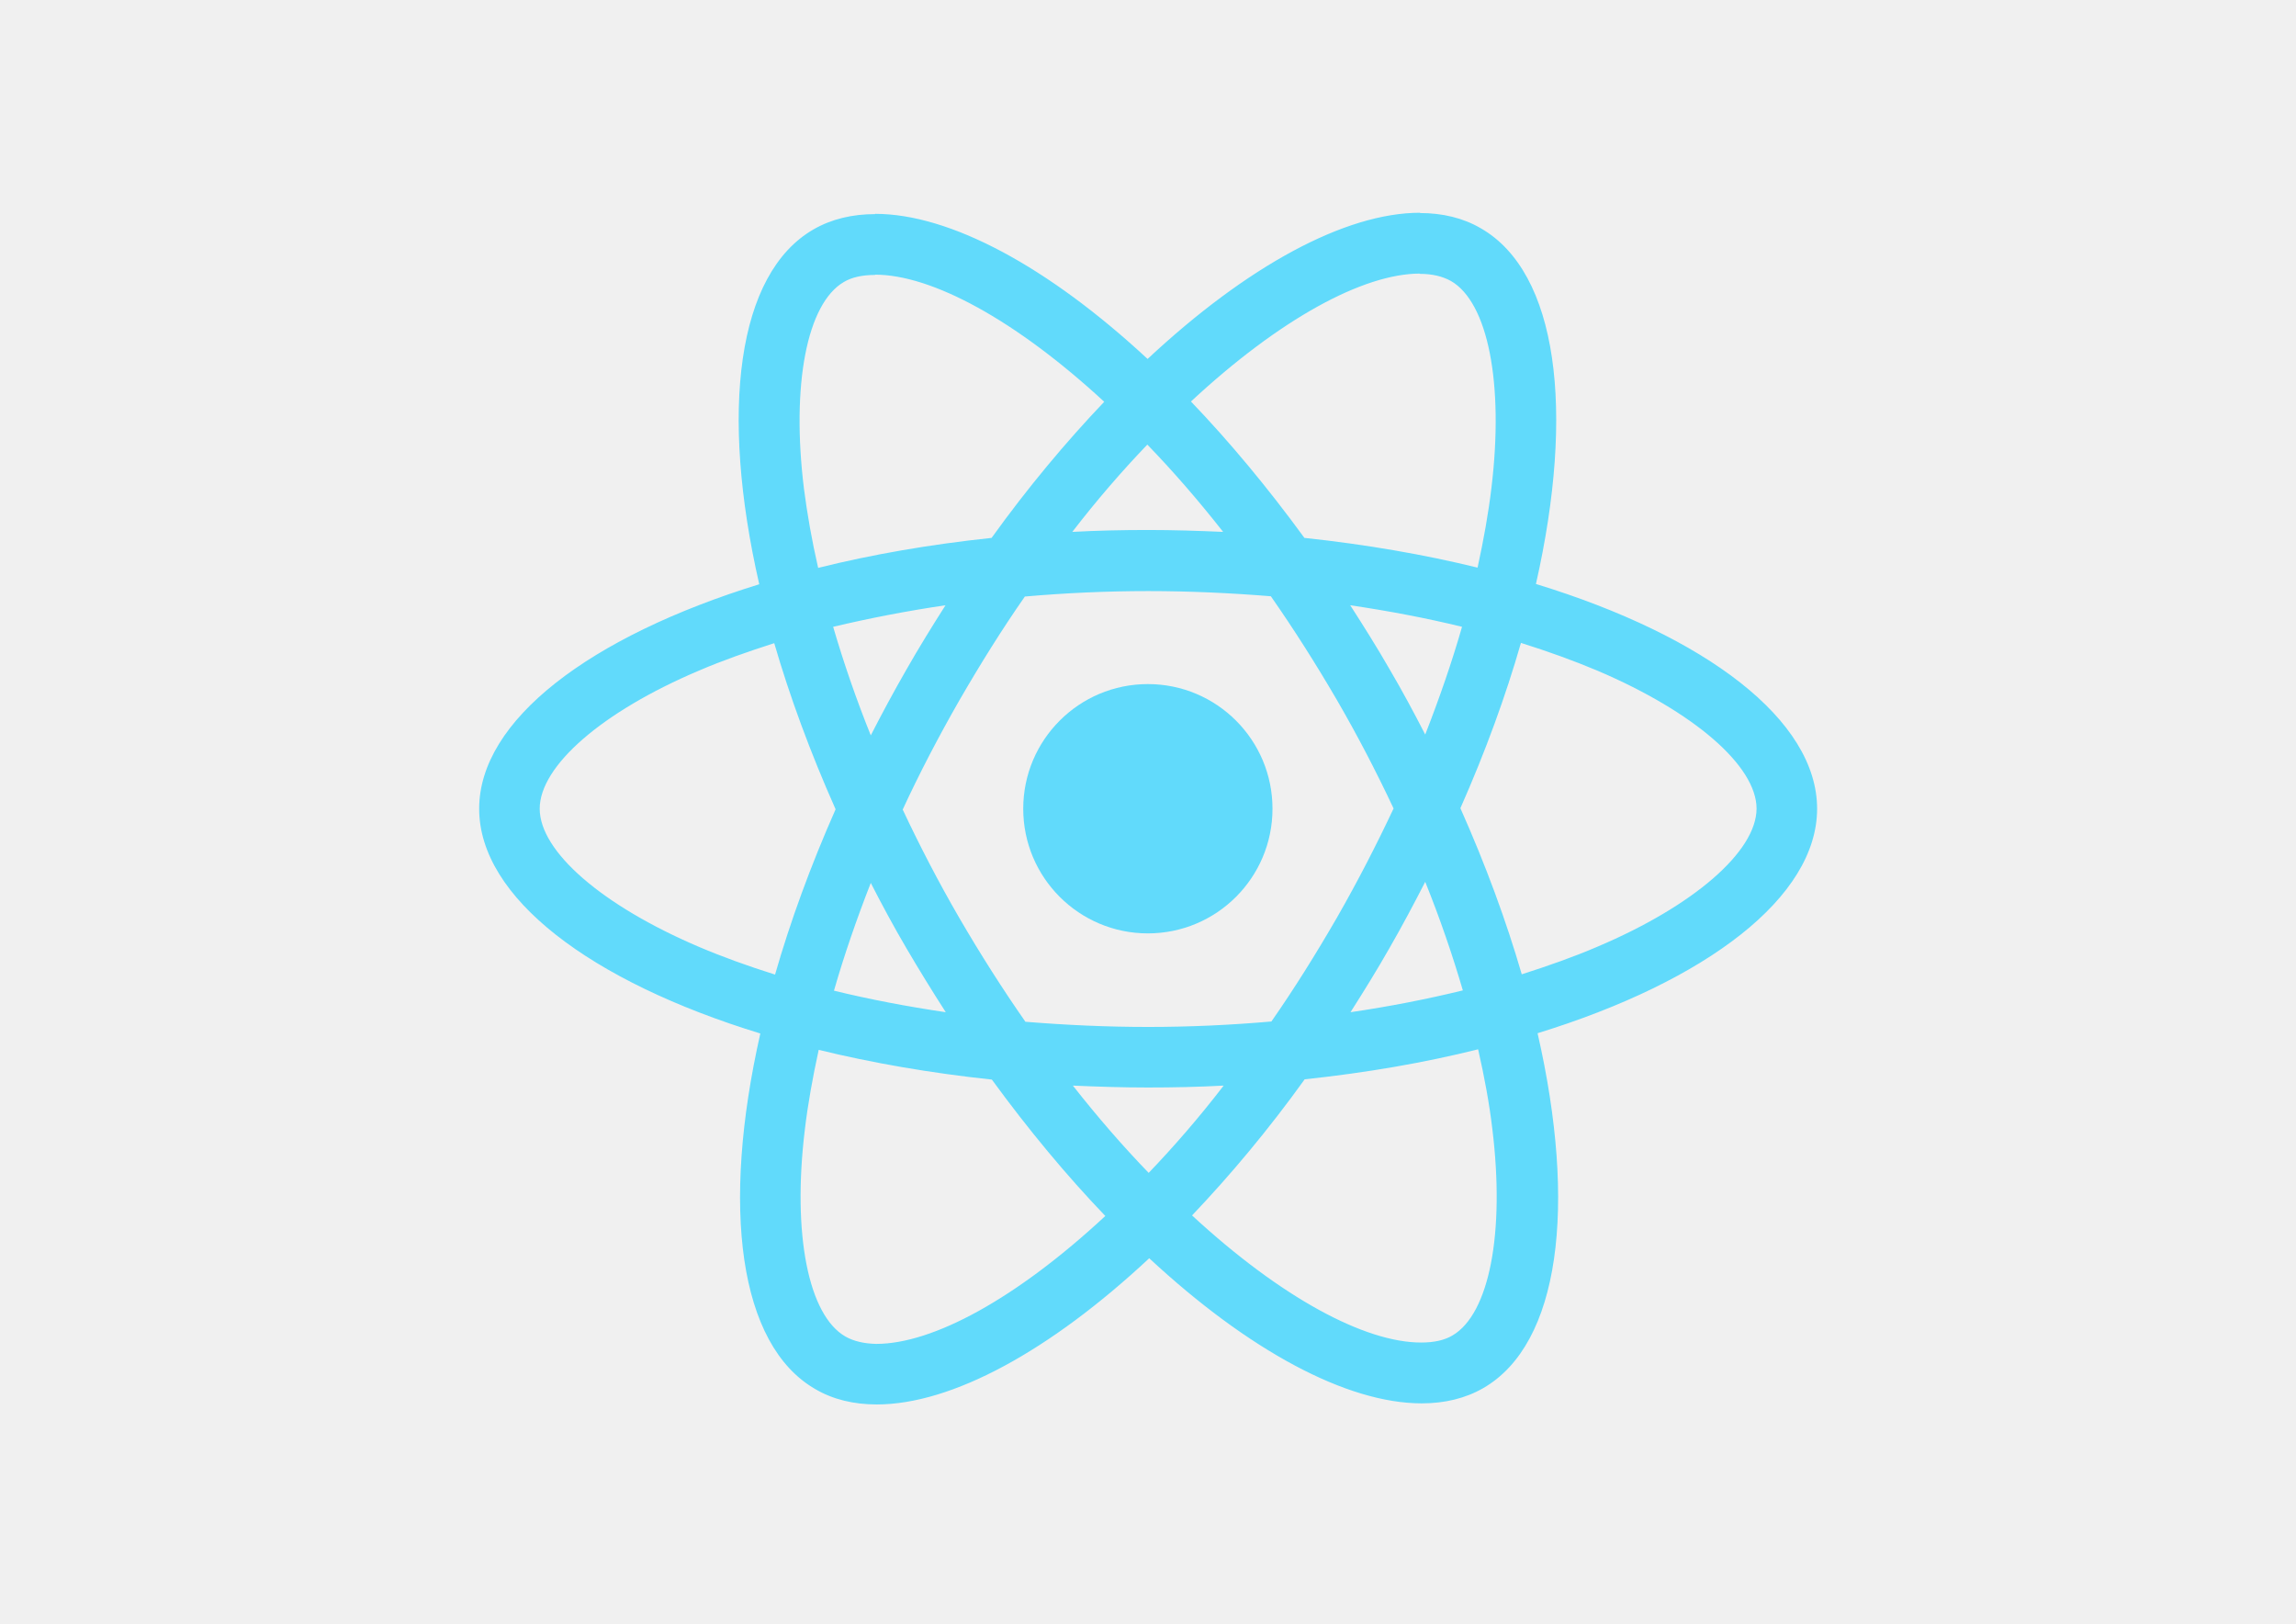
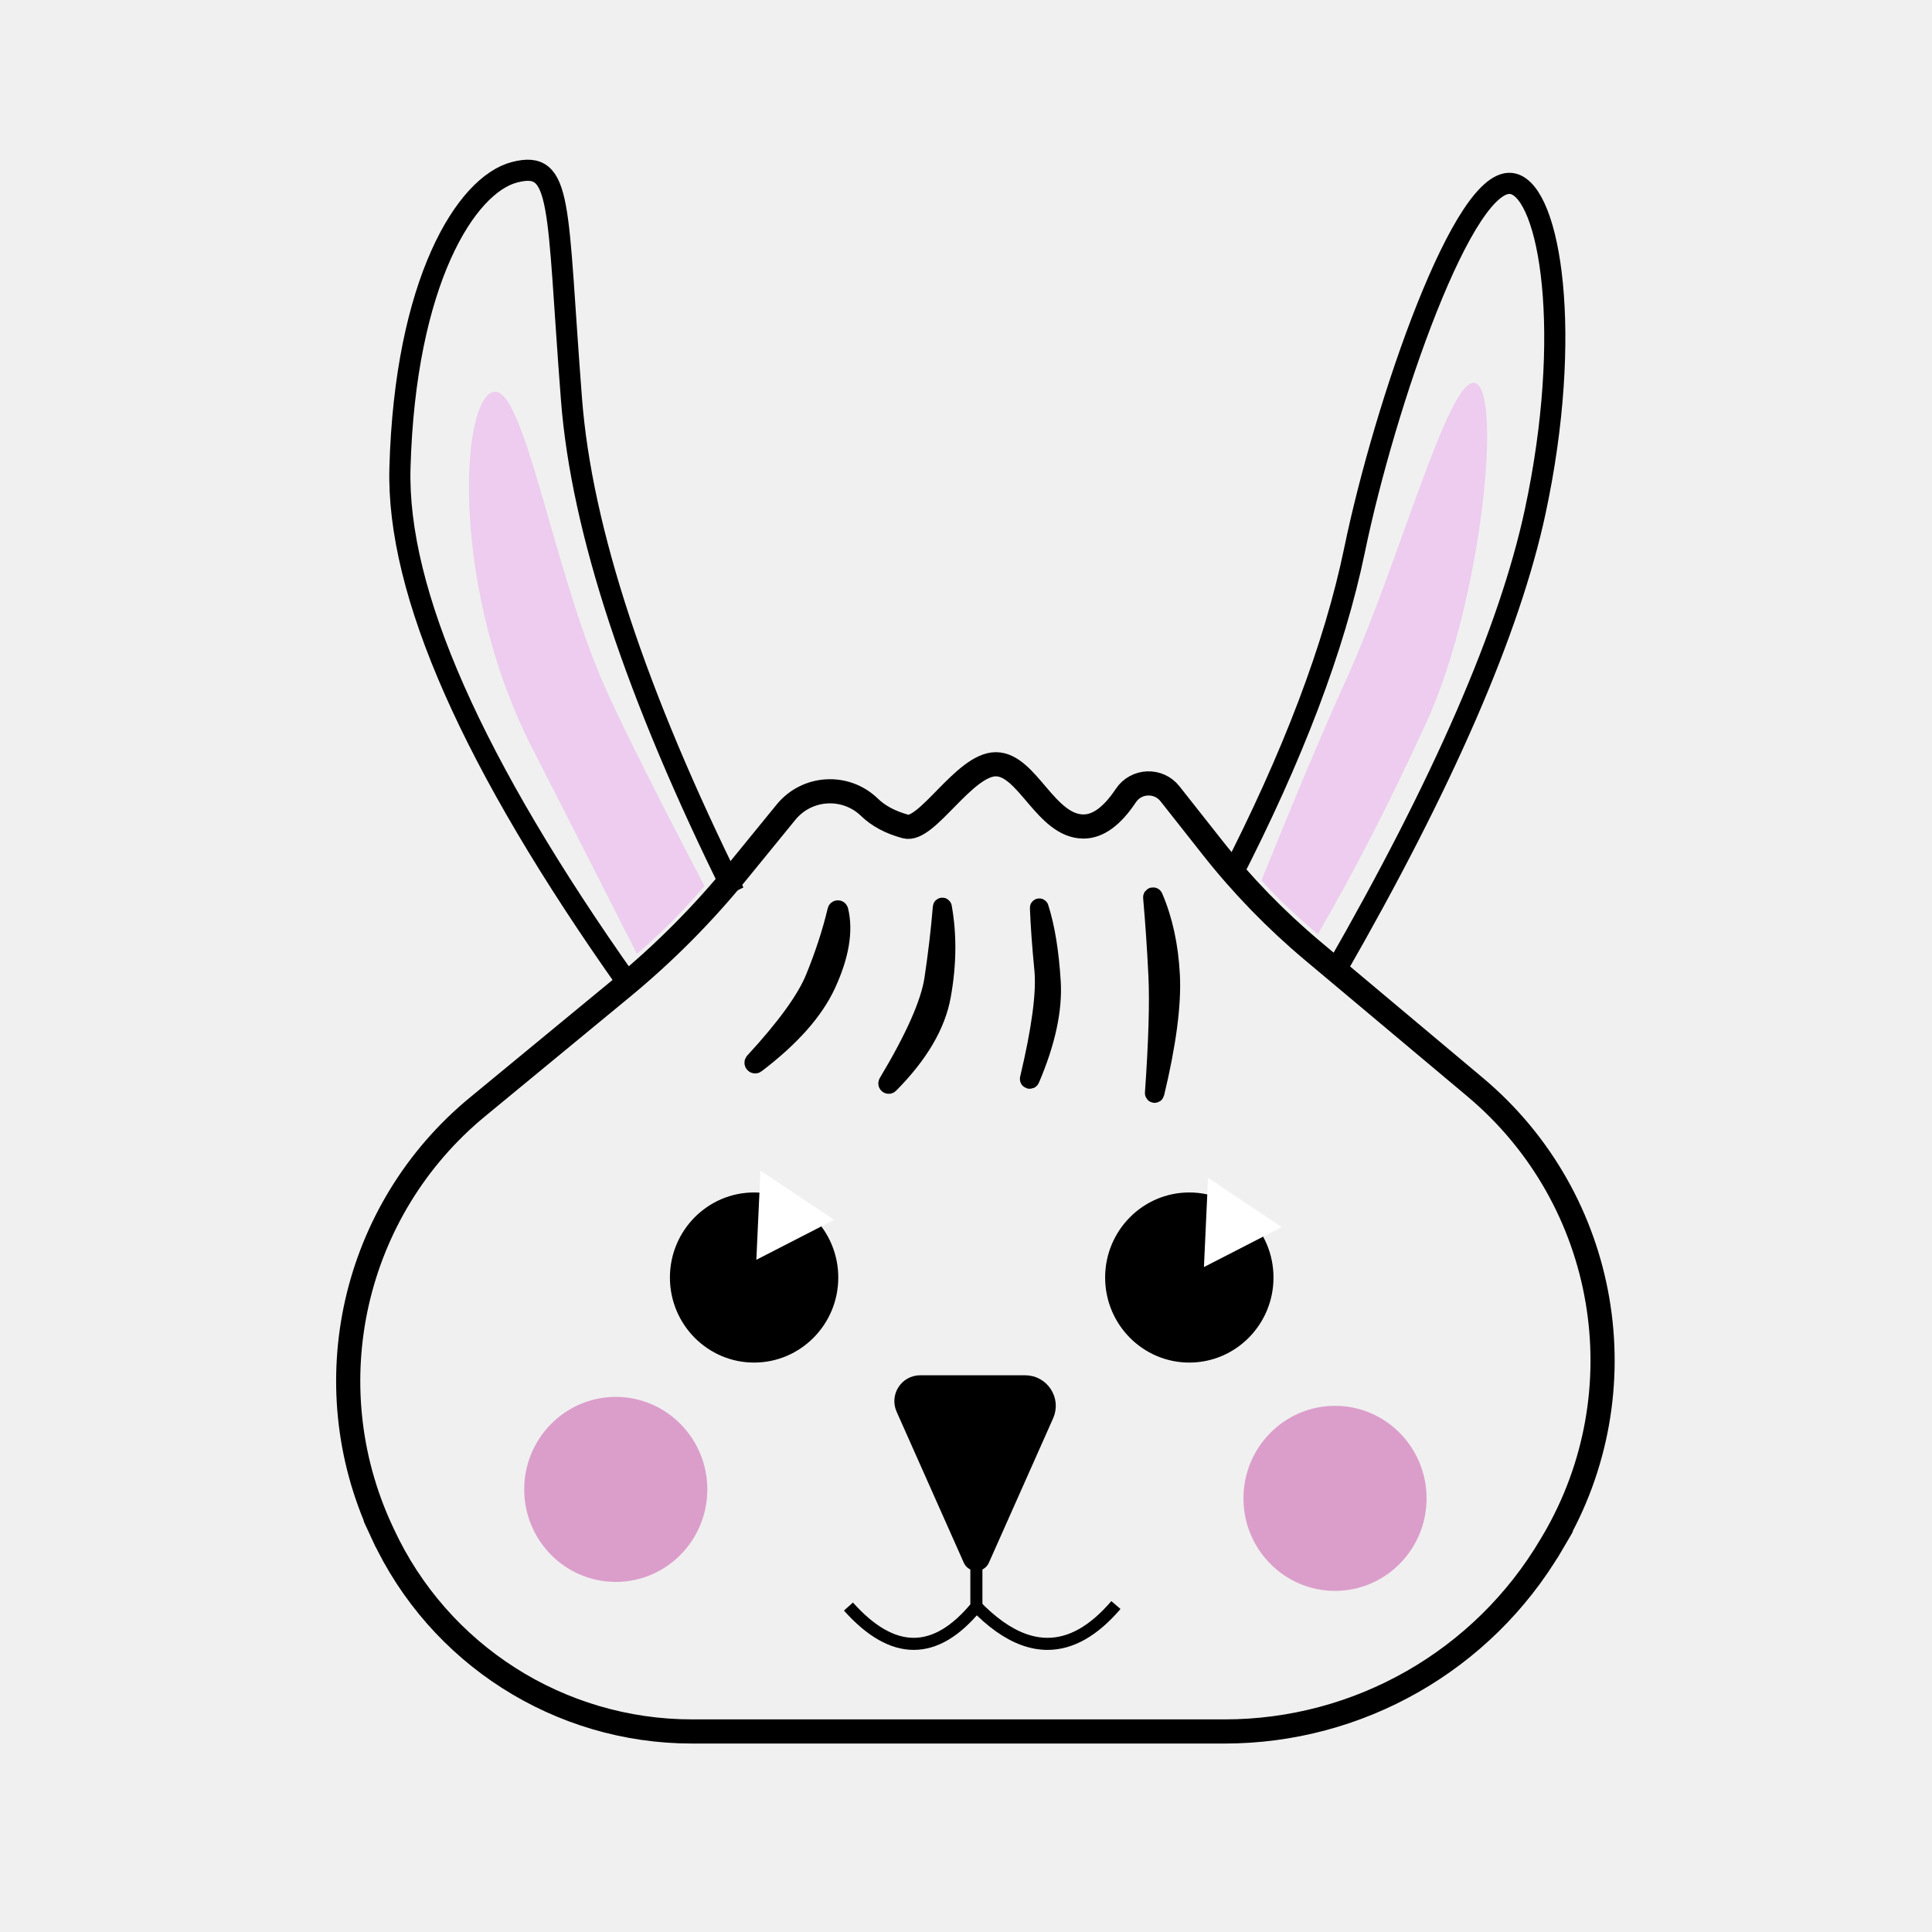
- <svg xmlns="http://www.w3.org/2000/svg" viewBox="0 0 841.9 595.3">
-   <g fill="#61DAFB">
-     <path d="M666.3 296.5c0-32.5-40.7-63.3-103.1-82.4 14.4-63.6 8-114.2-20.2-130.4-6.5-3.8-14.1-5.6-22.4-5.6v22.3c4.6 0 8.3.9 11.4 2.6 13.6 7.8 19.5 37.5 14.9 75.7-1.1 9.4-2.9 19.3-5.1 29.4-19.6-4.8-41-8.5-63.5-10.9-13.5-18.5-27.5-35.3-41.6-50 32.6-30.3 63.2-46.9 84-46.9V78c-27.5 0-63.5 19.6-99.9 53.6-36.4-33.8-72.4-53.2-99.9-53.2v22.3c20.7 0 51.4 16.5 84 46.6-14 14.7-28 31.4-41.3 49.9-22.6 2.4-44 6.1-63.6 11-2.3-10-4-19.7-5.2-29-4.7-38.2 1.1-67.9 14.6-75.8 3-1.8 6.9-2.6 11.5-2.6V78.5c-8.4 0-16 1.8-22.6 5.6-28.1 16.2-34.4 66.7-19.9 130.1-62.2 19.2-102.7 49.9-102.7 82.3 0 32.5 40.7 63.3 103.1 82.4-14.4 63.6-8 114.2 20.2 130.4 6.5 3.8 14.1 5.6 22.5 5.6 27.5 0 63.5-19.6 99.9-53.6 36.4 33.8 72.4 53.2 99.9 53.2 8.4 0 16-1.8 22.6-5.6 28.1-16.2 34.4-66.7 19.9-130.1 62-19.1 102.5-49.9 102.5-82.3zm-130.2-66.7c-3.7 12.9-8.3 26.2-13.5 39.5-4.1-8-8.4-16-13.1-24-4.6-8-9.5-15.8-14.4-23.4 14.2 2.1 27.9 4.7 41 7.9zm-45.8 106.5c-7.8 13.5-15.8 26.3-24.1 38.2-14.9 1.3-30 2-45.2 2-15.1 0-30.2-.7-45-1.9-8.3-11.9-16.4-24.6-24.2-38-7.6-13.1-14.5-26.4-20.8-39.8 6.2-13.4 13.2-26.8 20.7-39.9 7.8-13.5 15.8-26.3 24.1-38.2 14.9-1.3 30-2 45.2-2 15.1 0 30.2.7 45 1.9 8.3 11.9 16.4 24.6 24.2 38 7.6 13.1 14.5 26.4 20.8 39.8-6.3 13.4-13.2 26.8-20.7 39.9zm32.3-13c5.4 13.4 10 26.8 13.8 39.8-13.1 3.2-26.9 5.9-41.2 8 4.9-7.7 9.8-15.6 14.4-23.7 4.6-8 8.9-16.1 13-24.1zM421.2 430c-9.3-9.6-18.6-20.3-27.8-32 9 .4 18.2.7 27.5.7 9.4 0 18.7-.2 27.8-.7-9 11.7-18.3 22.4-27.5 32zm-74.4-58.9c-14.2-2.1-27.9-4.7-41-7.9 3.7-12.9 8.3-26.2 13.5-39.5 4.1 8 8.4 16 13.1 24 4.7 8 9.5 15.8 14.4 23.4zM420.7 163c9.3 9.6 18.6 20.3 27.8 32-9-.4-18.2-.7-27.5-.7-9.4 0-18.7.2-27.8.7 9-11.7 18.3-22.4 27.5-32zm-74 58.9c-4.9 7.7-9.8 15.6-14.4 23.7-4.6 8-8.9 16-13 24-5.4-13.4-10-26.8-13.8-39.8 13.1-3.1 26.9-5.8 41.2-7.9zm-90.5 125.2c-35.4-15.1-58.3-34.9-58.3-50.6 0-15.7 22.9-35.6 58.3-50.6 8.6-3.7 18-7 27.7-10.1 5.7 19.6 13.2 40 22.5 60.9-9.2 20.8-16.6 41.1-22.2 60.6-9.9-3.1-19.3-6.5-28-10.2zM310 490c-13.6-7.8-19.5-37.5-14.9-75.7 1.1-9.4 2.9-19.3 5.1-29.4 19.6 4.8 41 8.5 63.5 10.9 13.5 18.5 27.5 35.3 41.6 50-32.6 30.3-63.2 46.9-84 46.9-4.5-.1-8.3-1-11.3-2.7zm237.2-76.2c4.7 38.2-1.1 67.9-14.6 75.8-3 1.8-6.9 2.6-11.5 2.6-20.7 0-51.4-16.5-84-46.6 14-14.7 28-31.4 41.3-49.9 22.6-2.4 44-6.1 63.6-11 2.3 10.1 4.1 19.8 5.2 29.1zm38.5-66.7c-8.6 3.7-18 7-27.7 10.1-5.7-19.6-13.2-40-22.5-60.9 9.2-20.8 16.6-41.1 22.2-60.6 9.9 3.1 19.3 6.5 28.1 10.2 35.4 15.1 58.3 34.9 58.3 50.6-.1 15.7-23 35.6-58.4 50.6zM320.8 78.4z" />
-     <circle cx="420.9" cy="296.5" r="45.7" />
-     <path d="M520.5 78.1z" />
+ <svg xmlns="http://www.w3.org/2000/svg" xmlns:xlink="http://www.w3.org/1999/xlink" version="1.1" preserveAspectRatio="xMidYMid meet" viewBox="0 0 640 640" width="640" height="640">
+   <defs>
+     <path d="M206.11 327.17C220.07 315.66 232.85 302.81 244.27 288.79C250.08 281.67 253.71 277.21 260.37 269.05C267.33 260.51 280.1 259.75 288.02 267.42C291.01 270.32 295 272.44 299.99 273.79C306.98 275.68 319.46 253.17 329.88 253.17C340.29 253.17 346.44 273.79 358.93 273.79C363.73 273.79 368.4 270.38 372.95 263.55C376.36 258.43 383.77 258.13 387.58 262.96C393.35 270.28 397.28 275.25 401.63 280.77C411.49 293.26 422.61 304.71 434.8 314.94C460.91 336.85 474.22 348.01 488.66 360.13C532.91 397.26 543.83 460.94 514.48 510.69C507.06 523.26 524.11 494.35 513.8 511.82C491.23 550.08 450.12 573.57 405.69 573.57C355.98 573.57 278.86 573.57 229.23 573.57C185.27 573.57 145.32 548.04 126.84 508.16C119.08 491.42 132.43 520.23 126.25 506.89C103.76 458.34 116.87 400.73 158.16 366.69C171.95 355.33 182.5 346.63 206.11 327.17Z" id="m15V4zEkRH" />
+     <path d="" id="e6yT9ECe2O" />
+     <path d="M269.82 323.97C266.92 331.08 260.23 340.32 249.76 351.68C249.31 352.17 249.96 352.87 250.48 352.48C262.01 343.7 269.8 334.92 273.85 326.14C278.27 316.57 279.66 308.39 278.01 301.6C277.89 301.12 277.22 301.12 277.11 301.6C275.41 308.76 272.98 316.22 269.82 323.97Z" id="bxdEAvyd" />
+     <path d="M309.21 324.33C308.02 332.28 302.96 343.73 294.01 358.67C293.75 359.12 294.34 359.58 294.71 359.21C304.49 349.35 310.25 339.56 311.99 329.84C313.86 319.47 313.96 309.69 312.31 300.48C312.28 300.31 312.03 300.32 312.01 300.5C311.39 308.05 310.46 316 309.21 324.33Z" id="b1TeE7a8fY" />
+     <path d="M383.42 323.11C383.86 332.01 383.47 345.01 382.27 362.11C382.25 362.37 382.64 362.43 382.7 362.17C386.64 345.77 388.36 332.7 387.85 322.97C387.34 313.26 385.46 304.64 382.22 297.13C382.09 296.83 381.64 296.95 381.67 297.27C382.4 305.6 382.99 314.22 383.42 323.11Z" id="k1C9Y5LHec" />
+     <path d="M345.65 321.26C346.38 328.79 344.79 340.82 340.86 357.34C340.78 357.67 341.25 357.82 341.38 357.51C346.63 345.24 348.96 334.45 348.38 325.13C347.76 315.23 346.43 307.09 344.38 300.69C344.34 300.57 344.16 300.6 344.17 300.73C344.39 306.52 344.88 313.37 345.65 321.26Z" id="e3VLhjkvc" />
+     <path d="M234.31 493.39C234.31 510.3 220.72 524.03 203.98 524.03C187.24 524.03 173.65 510.3 173.65 493.39C173.65 476.47 187.24 462.74 203.98 462.74C220.72 462.74 234.31 476.47 234.31 493.39Z" id="d33WpGJ4Ty" />
+     <path d="M472.57 496.35C472.57 513.27 458.98 527 442.24 527C425.5 527 411.91 513.27 411.91 496.35C411.91 479.44 425.5 465.7 442.24 465.7C458.98 465.7 472.57 479.44 472.57 496.35Z" id="l14RGjtYq" />
+     <path d="M308.69 490.2C303.19 477.84 299.75 470.11 298.38 467.02C296.3 462.35 299.72 457.08 304.83 457.08C307.31 457.08 313.51 457.08 323.43 457.08C332.05 457.08 337.45 457.08 339.6 457.08C345.85 457.08 350.03 463.51 347.49 469.22C346.25 472.02 343.14 479.01 338.16 490.2C331.79 504.53 327.8 513.48 326.21 517.06C325.14 519.47 321.71 519.47 320.64 517.06C319.05 513.48 315.06 504.53 308.69 490.2Z" id="a1ckOF7pxk" />
+     <path d="M281.06 532.19C288.42 540.43 295.63 544.55 302.69 544.55C309.75 544.55 316.67 540.43 323.44 532.19L323.44 518.84" id="c1CZ73ut22" />
+     <path d="M369.66 531.69C362.33 540.26 354.78 544.55 347 544.55C344.36 544.55 341.69 544.05 338.99 543.06C333.76 541.14 328.43 537.35 323 531.69" id="d27AAsinR" />
+     <path d="M277.69 423.2C277.69 438.75 265.19 451.37 249.8 451.37C234.41 451.37 221.92 438.75 221.92 423.2C221.92 407.65 234.41 395.02 249.8 395.02C265.19 395.02 277.69 407.65 277.69 423.2Z" id="aFVV29xBF" />
+     <path d="M421.86 423.2C421.86 438.75 409.36 451.37 393.97 451.37C378.58 451.37 366.09 438.75 366.09 423.2C366.09 407.65 378.58 395.02 393.97 395.02C409.36 395.02 421.86 407.65 421.86 423.2Z" id="b5PjYNUyG" />
+     <path d="M407.37 291.2C428.3 250.57 442.09 214.24 448.72 182.18C458.66 134.1 485.21 56.75 501.29 60.9C513.51 64.06 521.22 110.51 508.54 169.52C500.08 208.86 478.06 259.51 442.47 321.47" id="cfT6T18oK" />
+     <path d="M243.13 295.53C210.6 230.01 192.66 175.59 189.31 132.27C184.29 67.29 186.53 52.91 170.45 57.06C154.37 61.21 134.2 93.29 132.49 155C131.35 196.13 156.53 253.07 208.03 325.81" id="axNqRCcyV" />
+     <path d="M201.15 229.32C207.66 243.56 218.4 264.94 233.36 293.47C229.5 298.01 225.68 302.15 221.9 305.9C218.12 309.64 214.47 312.99 210.97 315.95C205.11 304.36 193.47 281.47 176.04 247.28C149.89 196 152.23 134.98 162.84 130.02C173.46 125.07 183.08 189.78 201.15 229.32Z" id="b3B55PEapM" />
+     <path d="M445.4 226.37C438.89 240.61 429.72 262.36 417.88 291.62C420.35 294.47 423.16 297.37 426.31 300.32C429.45 303.27 432.86 306.33 436.52 309.48C448.5 288.97 460.52 265.53 472.57 239.17C490.65 199.62 497.58 131.02 488.94 126.98C480.3 122.95 463.47 186.83 445.4 226.37Z" id="b8mbHZ2rCW" />
+     <path d="M264.12 395.93L276.33 404.08L263.44 410.7L250.55 417.32L251.23 402.55L251.91 387.79L264.12 395.93Z" id="a15UAc74pB" />
+     <path d="M412.39 398.34L424.6 406.48L411.71 413.11L398.82 419.73L399.5 404.96L400.18 390.19L412.39 398.34Z" id="b5juv1LO1B" />
+   </defs>
+   <g>
+     <g>
+       <g>
+         <g>
+           <use xlink:href="#m15V4zEkRH" opacity="1" fill-opacity="0" stroke="#000000" stroke-width="8" stroke-opacity="1" />
+         </g>
+       </g>
+       <g>
+         <g>
+           <use xlink:href="#e6yT9ECe2O" opacity="1" fill-opacity="0" stroke="#000000" stroke-width="4" stroke-opacity="1" />
+         </g>
+       </g>
+       <g>
+         <g>
+           <use xlink:href="#bxdEAvyd" opacity="1" fill-opacity="0" stroke="#000000" stroke-width="6" stroke-opacity="1" />
+         </g>
+       </g>
+       <g>
+         <g>
+           <use xlink:href="#b1TeE7a8fY" opacity="1" fill-opacity="0" stroke="#000000" stroke-width="6" stroke-opacity="1" />
+         </g>
+       </g>
+       <g>
+         <g>
+           <use xlink:href="#k1C9Y5LHec" opacity="1" fill-opacity="0" stroke="#000000" stroke-width="6" stroke-opacity="1" />
+         </g>
+       </g>
+       <g>
+         <g>
+           <use xlink:href="#e3VLhjkvc" opacity="1" fill-opacity="0" stroke="#000000" stroke-width="6" stroke-opacity="1" />
+         </g>
+       </g>
+       <g>
+         <use xlink:href="#d33WpGJ4Ty" opacity="1" fill="#db9ecb" fill-opacity="1" />
+       </g>
+       <g>
+         <use xlink:href="#l14RGjtYq" opacity="1" fill="#db9ecb" fill-opacity="1" />
+       </g>
+       <g>
+         <use xlink:href="#a1ckOF7pxk" opacity="1" fill="#000000" fill-opacity="1" />
+         <g>
+           <use xlink:href="#a1ckOF7pxk" opacity="1" fill-opacity="0" stroke="#000000" stroke-width="3" stroke-opacity="1" />
+         </g>
+       </g>
+       <g>
+         <g>
+           <use xlink:href="#c1CZ73ut22" opacity="1" fill-opacity="0" stroke="#000000" stroke-width="4" stroke-opacity="1" />
+         </g>
+       </g>
+       <g>
+         <g>
+           <use xlink:href="#d27AAsinR" opacity="1" fill-opacity="0" stroke="#000000" stroke-width="4" stroke-opacity="1" />
+         </g>
+       </g>
+       <g>
+         <use xlink:href="#aFVV29xBF" opacity="1" fill="#000000" fill-opacity="1" />
+       </g>
+       <g>
+         <use xlink:href="#b5PjYNUyG" opacity="1" fill="#000000" fill-opacity="1" />
+       </g>
+       <g>
+         <g>
+           <use xlink:href="#cfT6T18oK" opacity="1" fill-opacity="0" stroke="#000000" stroke-width="7" stroke-opacity="1" />
+         </g>
+       </g>
+       <g>
+         <g>
+           <use xlink:href="#axNqRCcyV" opacity="1" fill-opacity="0" stroke="#000000" stroke-width="7" stroke-opacity="1" />
+         </g>
+       </g>
+       <g>
+         <use xlink:href="#b3B55PEapM" opacity="1" fill="#edccef" fill-opacity="1" />
+         <g>
+           <use xlink:href="#b3B55PEapM" opacity="1" fill-opacity="0" stroke="#000000" stroke-width="0" stroke-opacity="1" />
+         </g>
+       </g>
+       <g>
+         <use xlink:href="#b8mbHZ2rCW" opacity="1" fill="#edccef" fill-opacity="1" />
+         <g>
+           <use xlink:href="#b8mbHZ2rCW" opacity="1" fill-opacity="0" stroke="#000000" stroke-width="0" stroke-opacity="1" />
+         </g>
+       </g>
+       <g>
+         <use xlink:href="#a15UAc74pB" opacity="1" fill="#ffffff" fill-opacity="1" />
+       </g>
+       <g>
+         <use xlink:href="#b5juv1LO1B" opacity="1" fill="#ffffff" fill-opacity="1" />
+       </g>
+     </g>
  </g>
</svg>
